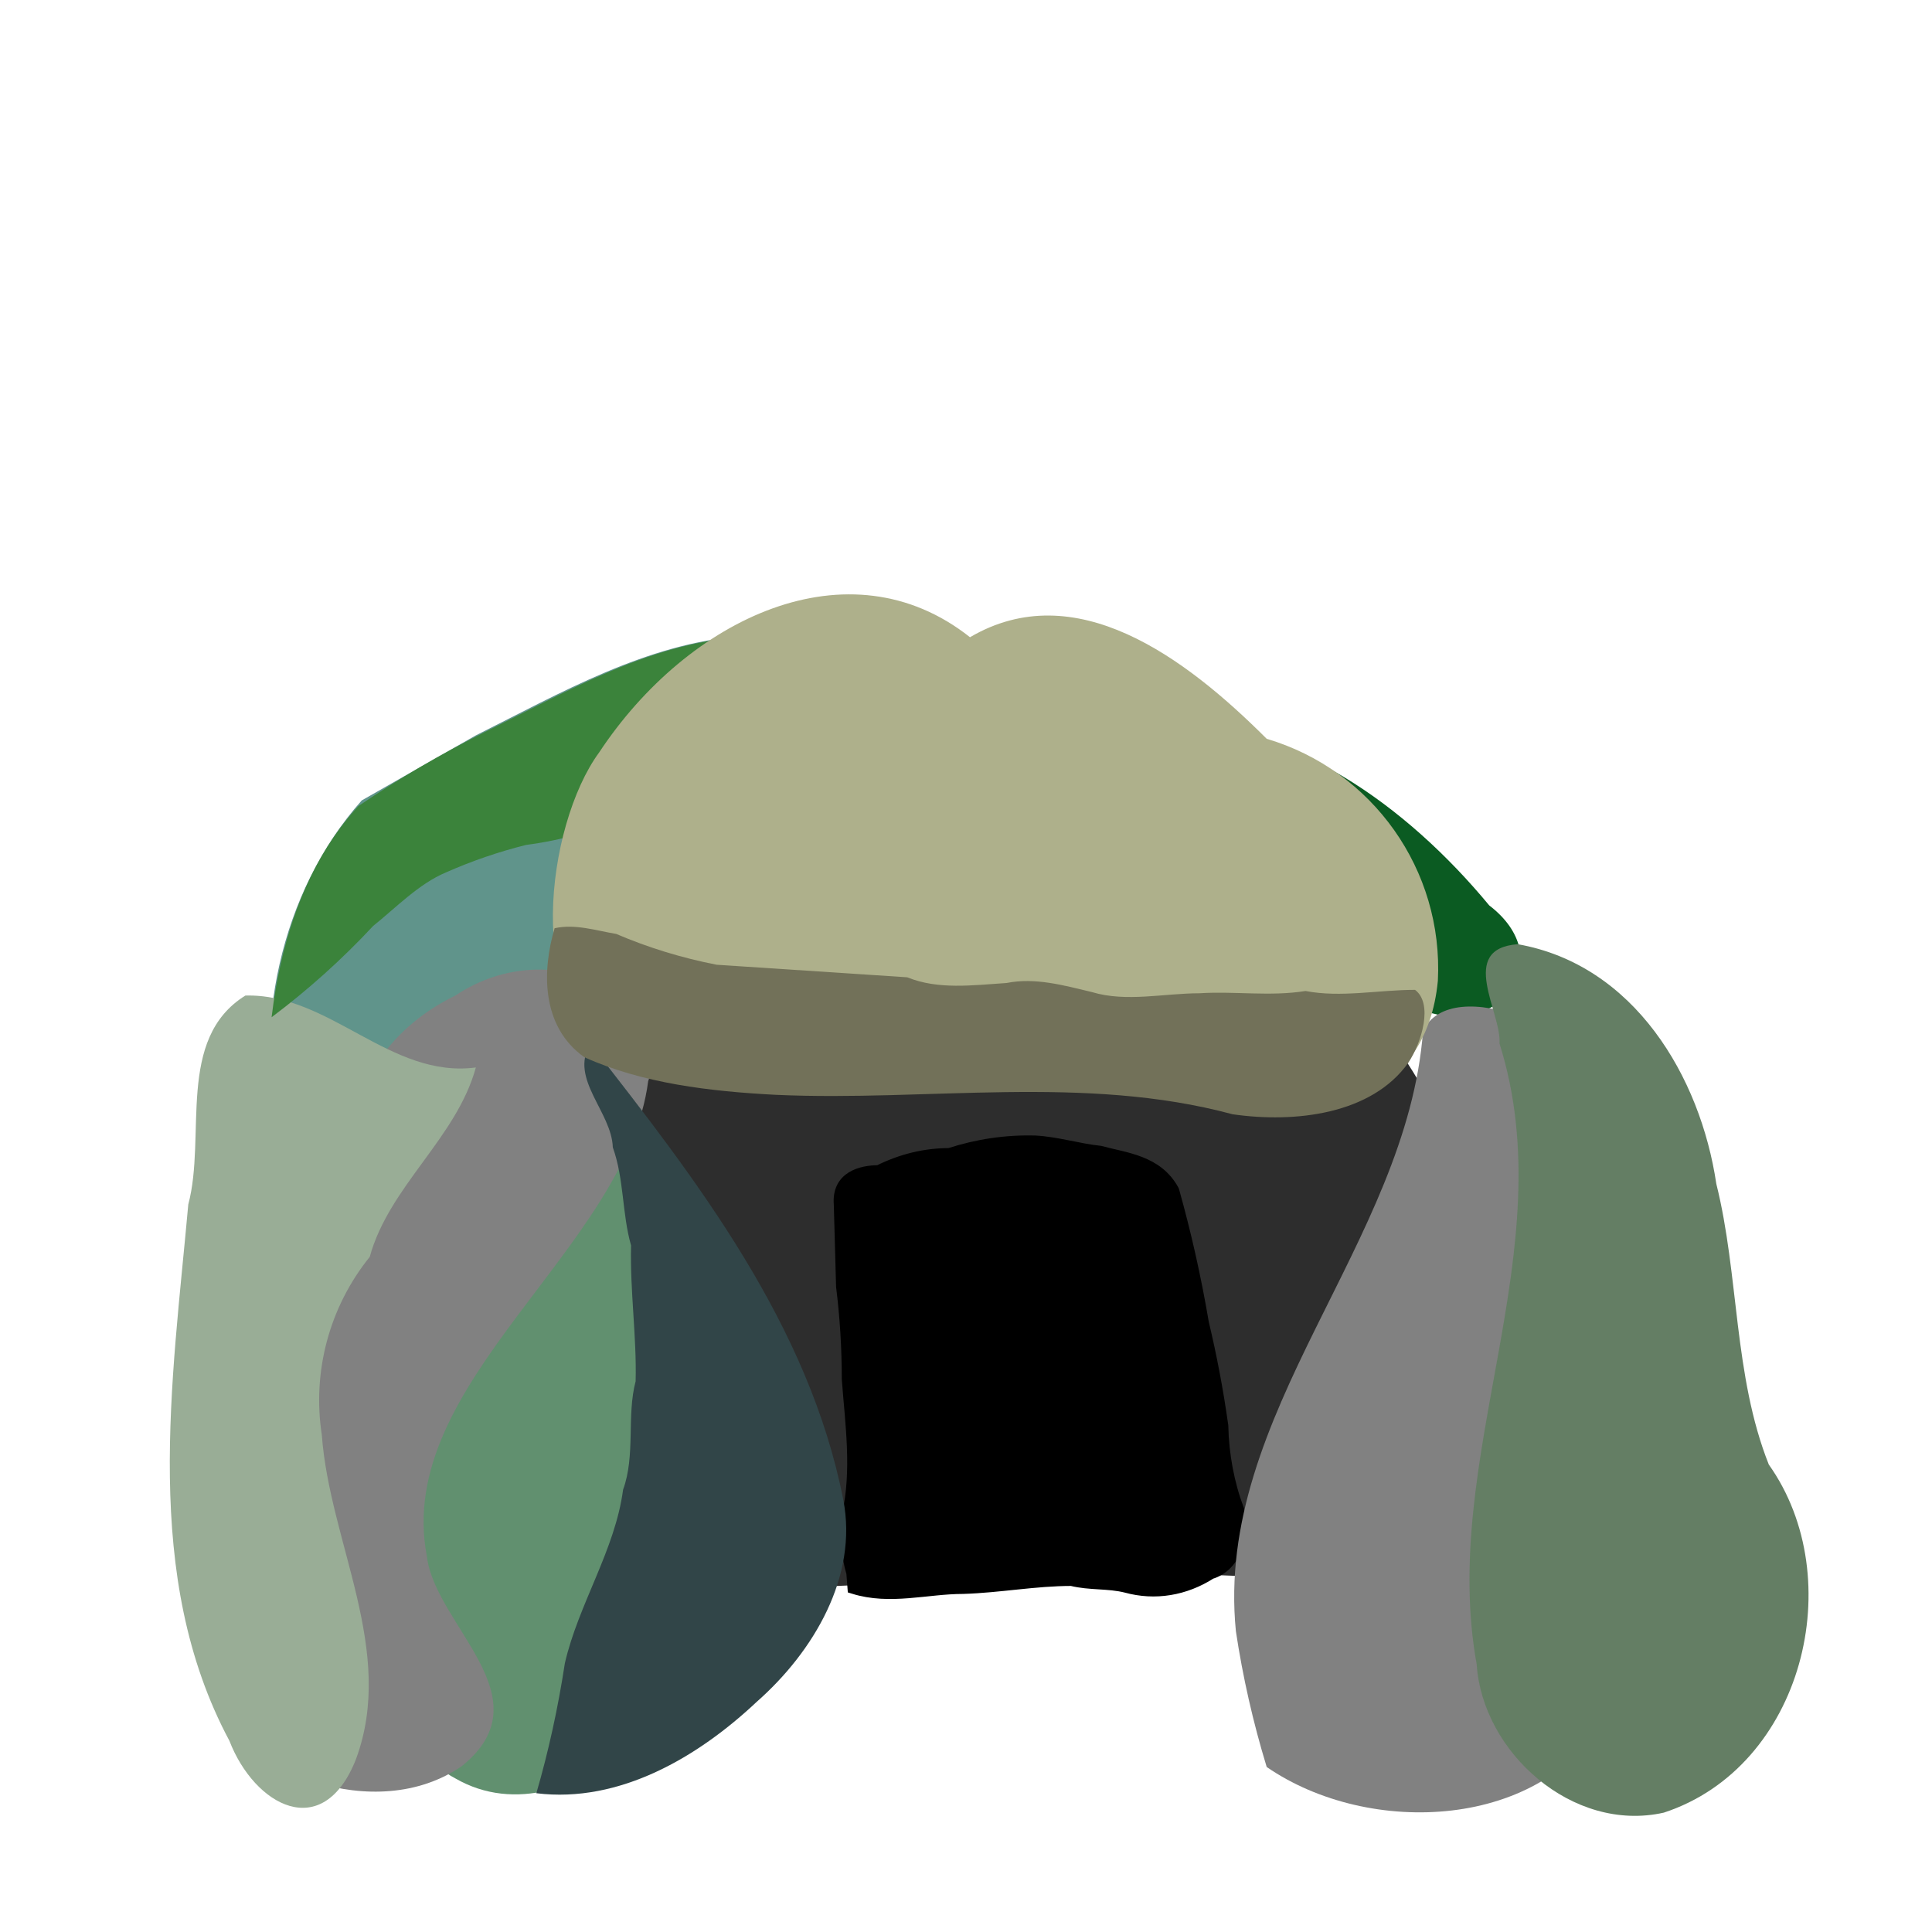
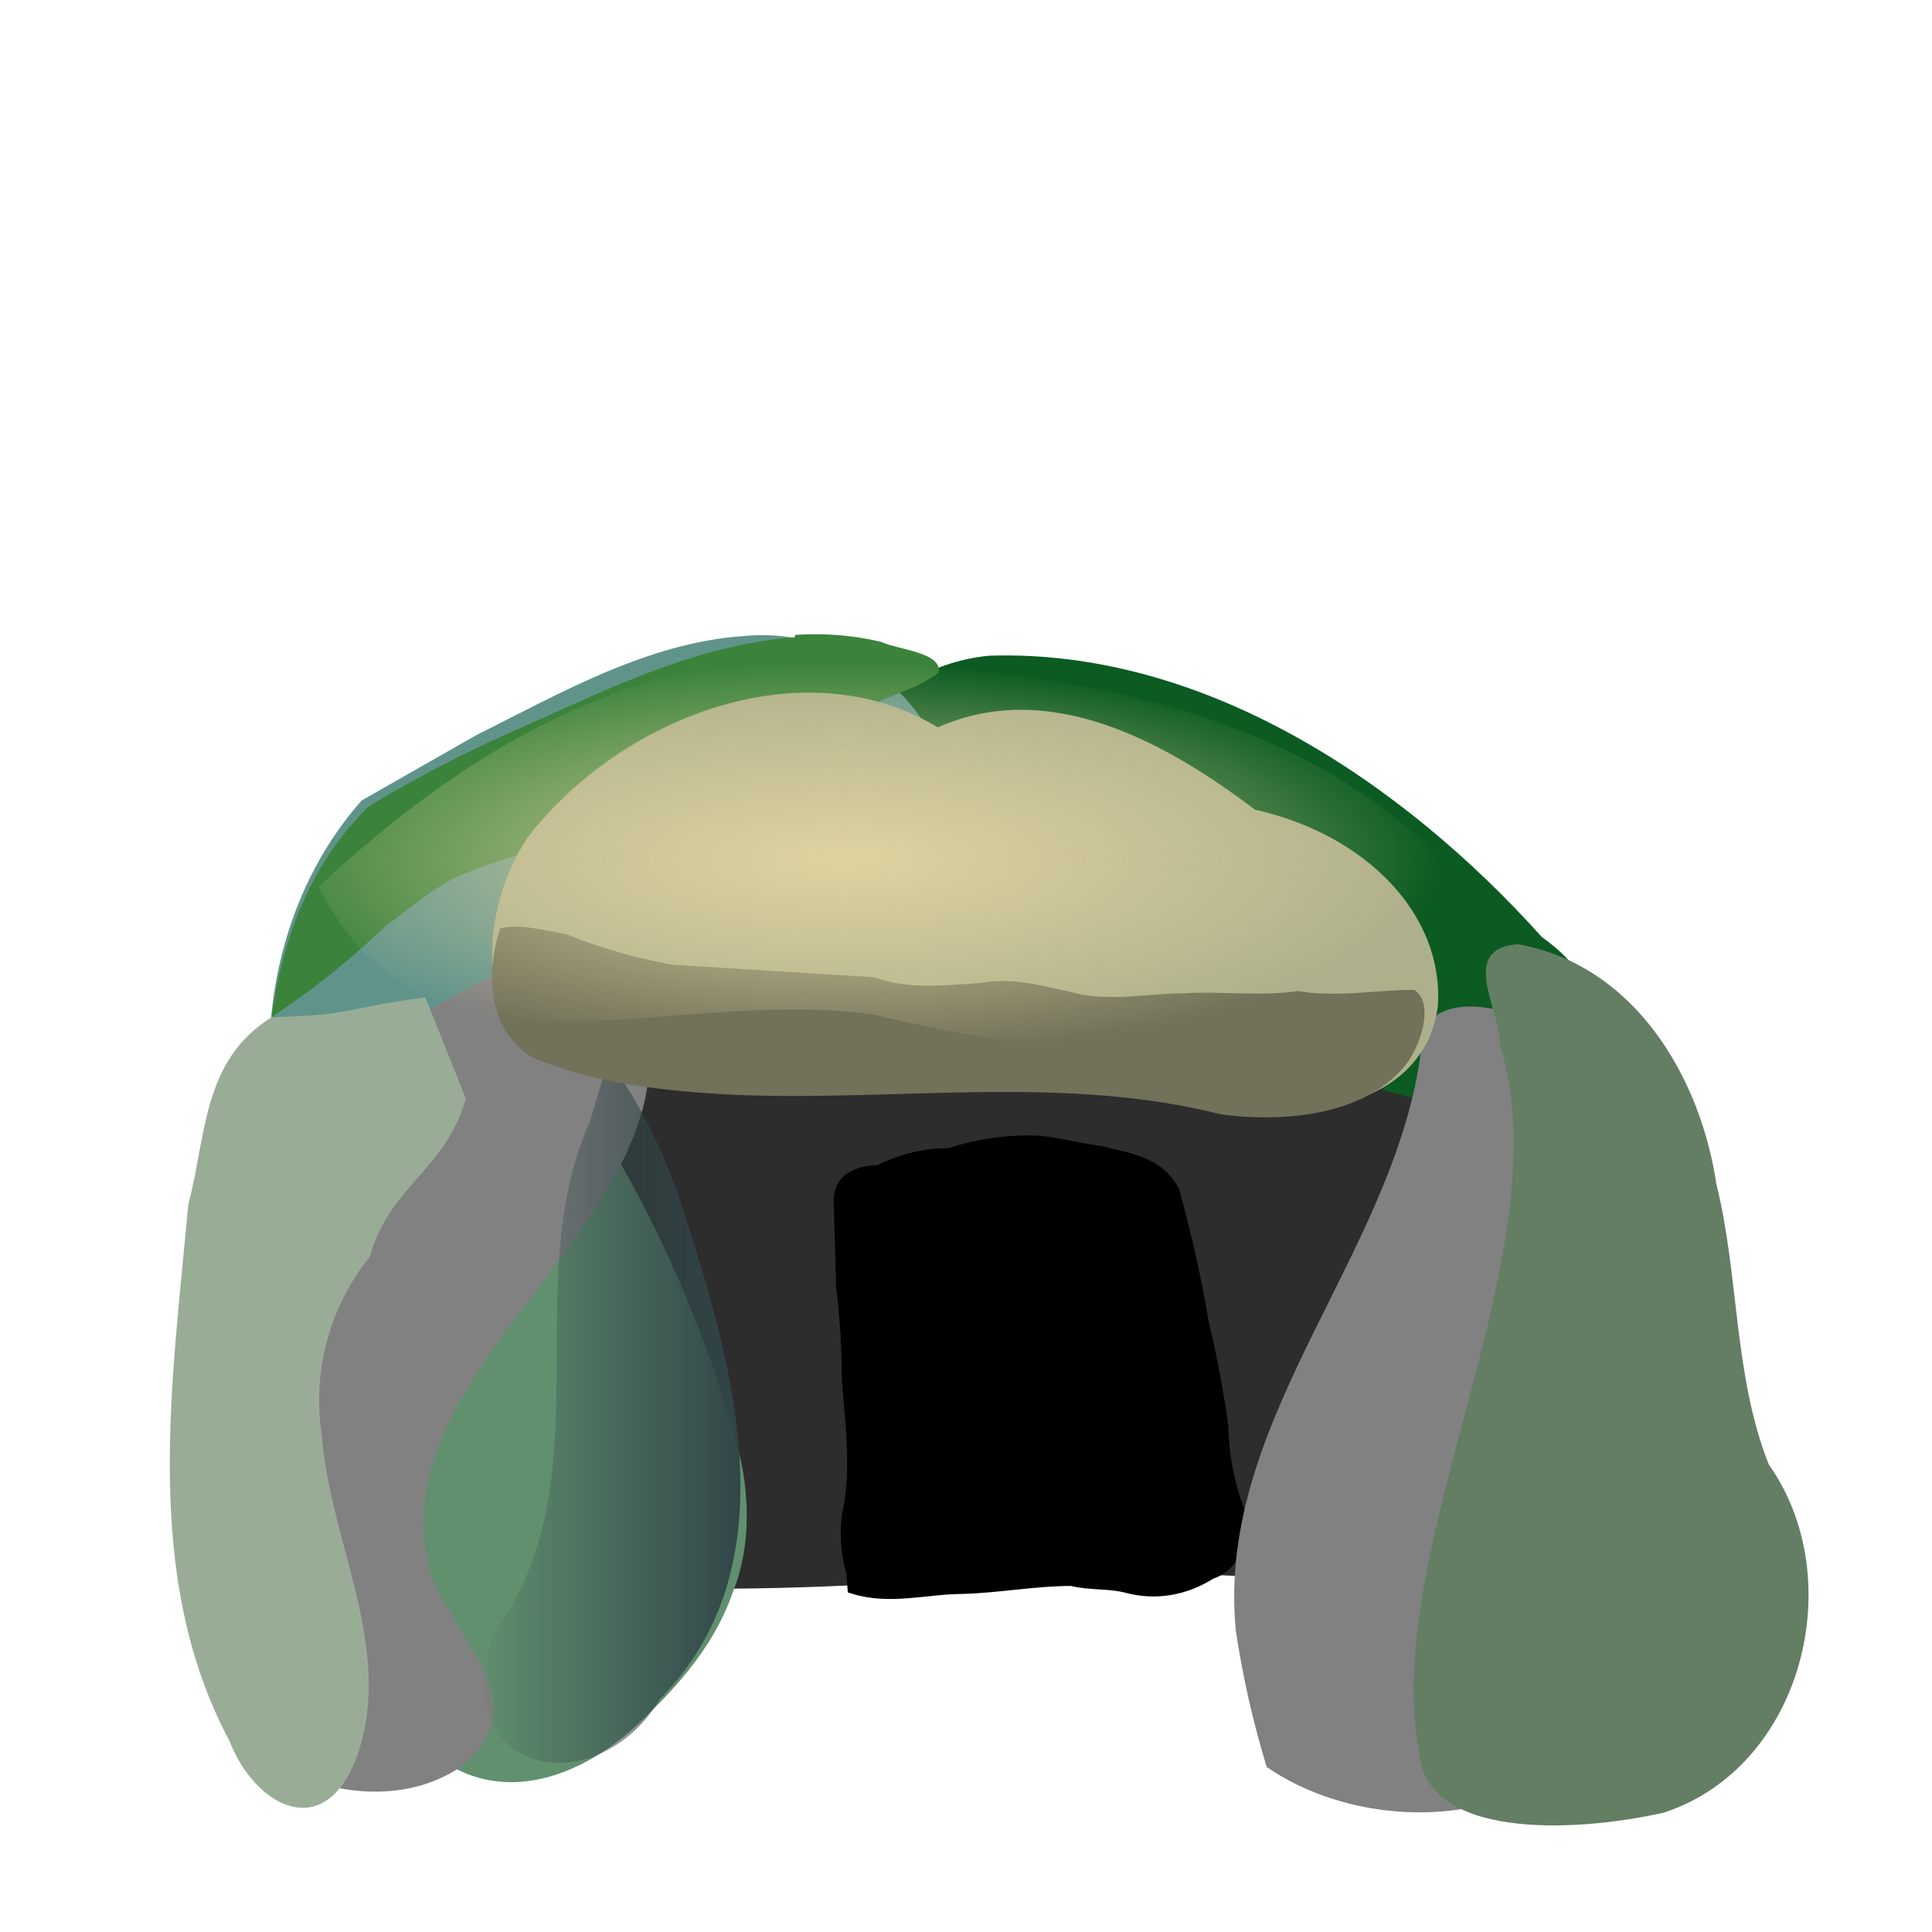
- <svg xmlns="http://www.w3.org/2000/svg" width="64" height="64" viewBox="0 0 16.93 16.93" version="1.1" id="svg28">
-   <defs id="defs32" />
+ <svg xmlns="http://www.w3.org/2000/svg" xmlns:xlink="http://www.w3.org/1999/xlink" width="64" height="64" viewBox="0 0 16.93 16.93" version="1.1" id="svg28">
+   <defs id="defs32">
+     <linearGradient id="linearGradient865">
+       <stop id="stop863" offset="0" style="stop-color:#314548;stop-opacity:0;" />
+       <stop id="stop861" offset="1" style="stop-color:#314548;stop-opacity:1;" />
+     </linearGradient>
+     <linearGradient id="linearGradient855">
+       <stop style="stop-color:#dfd3a0;stop-opacity:1;" offset="0" id="stop851" />
+       <stop style="stop-color:#dfd3a0;stop-opacity:0;" offset="1" id="stop853" />
+     </linearGradient>
+     <radialGradient xlink:href="#linearGradient855" id="radialGradient859" cx="8.68" cy="7.034" fx="8.68" fy="7.034" r="2.66" gradientTransform="matrix(1.97349,0,0,0.6477336,-9.734443,2.972679)" gradientUnits="userSpaceOnUse" />
+     <linearGradient xlink:href="#linearGradient865" id="linearGradient867" x1="3.033" y1="12.481" x2="6.573" y2="12.481" gradientUnits="userSpaceOnUse" gradientTransform="matrix(0.6656521,0,0,1,2.145055,-0.04094215)" />
+   </defs>
  <path d="m 5.23,13.884 c 2.13,0.16 4.26,-0.26 6.4,-0.01 0.81,0.1 2.69,-0.09 2.08,-1.18 -0.52,-1.11 -0.7,-2.34 -1.39,-3.4 -0.69,-0.53 -1.68,-0.37 -2.51,-0.53 -1.45,-0.1 -2.89,0.15 -4.32,0.32 -1.18,0.34 -0.23,1.65 -0.34,2.43 0.22,0.8 -0.18,1.6 0.08,2.37" style="fill:#2d2d2d;fill-opacity:1;stroke:none;stroke-width:0.196px;stroke-linecap:butt;stroke-linejoin:miter;stroke-opacity:1" id="path2" />
  <path d="m 7.48,13.914 c 0.32,0.1 0.64,0 0.96,0 0.32,-0.01 0.63,-0.07 0.95,-0.07 0.16,0.04 0.32,0.02 0.48,0.06 a 1.11,1.4 0 0 0 0.74,-0.12 0.33,0.42 0 0 0 0.24,-0.55 1.49,1.86 0 0 1 -0.14,-0.74 6.31,7.91 0 0 0 -0.17,-0.9 q -0.1,-0.59 -0.26,-1.16 c -0.14,-0.26 -0.42,-0.28 -0.64,-0.34 -0.19,-0.02 -0.38,-0.08 -0.57,-0.09 q -0.38,-0.01 -0.75,0.11 -0.32,0 -0.62,0.15 c -0.15,0 -0.36,0.05 -0.34,0.29 l 0.02,0.72 q 0.05,0.4 0.05,0.81 c 0.03,0.4 0.09,0.8 0,1.2 q -0.03,0.26 0.04,0.5 z" style="fill:#000000;fill-opacity:1;stroke:#000000;stroke-width:0.107px;stroke-linecap:butt;stroke-linejoin:miter;stroke-opacity:1" id="path4" />
-   <path d="m 9.44,6.884 c 0.96,0.79 1.91,1.74 3.13,2 0.6,0.16 1.08,-0.49 0.48,-0.95 -0.72,-0.87 -1.75,-1.62 -2.86,-1.58 -0.3,0.03 -0.6,0.22 -0.75,0.52" style="fill:#0b5b22;fill-opacity:1;stroke:none;stroke-width:0.212px;stroke-linecap:butt;stroke-linejoin:miter;stroke-opacity:1" id="path6" />
+   <path d="m 7.398,6.574 c 1.626,1.233 3.235,2.715 5.301,3.121 1.016,0.25 1.829,-0.765 0.813,-1.483 C 12.293,6.854 10.548,5.684 8.668,5.746 8.16,5.793 7.652,6.09 7.398,6.558" style="fill:#0b5b22;fill-opacity:1;stroke:none;stroke-width:0.344px;stroke-linecap:butt;stroke-linejoin:miter;stroke-opacity:1" id="path6" />
  <path d="M 3.25,10.274 A 8,8 0 0 1 6.89,7.274 l 1.38,-0.6 a 1.7,1.7 0 0 0 -1.76,-1.1 c -0.84,0.06 -1.6,0.5 -2.34,0.87 l -1,0.57 c -0.72,0.81 -0.96,2 -0.72,3.04 a 0.5,0.5 0 0 0 0.8,0.22" style="fill:#60948b;fill-opacity:1;stroke:none;stroke-width:0.241px;stroke-linecap:butt;stroke-linejoin:miter;stroke-opacity:1" id="path8" />
-   <path d="M 4.73,9.154 A 13,11.57 0 0 1 6.49,12.754 c 0.12,0.42 0.13,0.9 -0.03,1.3 -0.18,0.52 -0.55,0.9 -0.91,1.23 -0.44,0.38 -1.04,0.6 -1.56,0.3 -0.42,-0.22 -0.59,-0.81 -0.6,-1.33 -0.03,-0.59 0.12,-1.16 0.15,-1.73 0.1,-0.91 0.18,-1.86 0.58,-2.67 q 0.23,-0.45 0.6,-0.7" style="fill:#61906f;fill-opacity:1;stroke:none;stroke-width:0.182px;stroke-linecap:butt;stroke-linejoin:miter;stroke-opacity:1" id="path10" />
+   <path d="m 4.694,9.047 a 13,11.57 0 0 1 1.76,3.6 c 0.12,0.42 0.13,0.9 -0.03,1.3 -0.18,0.52 -0.55,0.9 -0.91,1.23 -0.44,0.38 -1.04,0.6 -1.56,0.3 -0.42,-0.22 -0.59,-0.81 -0.6,-1.33 -0.03,-0.59 0.12,-1.16 0.15,-1.73 0.1,-0.91 0.18,-1.86 0.58,-2.67 q 0.23,-0.45 0.6,-0.7" style="fill:#61906f;fill-opacity:1;stroke:none;stroke-width:0.182px;stroke-linecap:butt;stroke-linejoin:miter;stroke-opacity:1" id="path10" />
  <path d="m 11.1,15.484 c 0.9,0.62 2.43,0.55 2.98,-0.46 0.45,-0.64 -0.1,-1.33 -0.1,-1.93 0.23,-1.14 0.55,-2.36 0.11,-3.48 -0.13,-0.58 -1.37,-1.1 -1.62,-0.58 C 12.33,10.894 10.64,12.384 10.83,14.294 q 0.09,0.6 0.27,1.19" style="fill:#818181;fill-opacity:1;stroke:none;stroke-width:0.196px;stroke-linecap:butt;stroke-linejoin:miter;stroke-opacity:1" id="path12" />
  <path d="M 3.33,9.274 C 2.18,11.034 1.13,13.024 1.89,14.914 c 0.21,0.6 1.4,1.09 2.16,0.56 0.74,-0.6 -0.24,-1.23 -0.31,-1.84 -0.29,-1.52 1.75,-2.69 1.94,-4.16 0.27,-0.7 -0.82,-1.33 -1.69,-0.75 q -0.41,0.2 -0.66,0.55" style="fill:#818181;fill-opacity:1;stroke:none;stroke-width:0.238px;stroke-linecap:butt;stroke-linejoin:miter;stroke-opacity:1" id="path14" />
-   <path d="m 4.17,9.354 c -0.75,0.1 -1.28,-0.65 -2.02,-0.63 -0.61,0.38 -0.34,1.23 -0.5,1.83 -0.14,1.56 -0.41,3.26 0.36,4.7 0.22,0.57 0.82,0.9 1.11,0.16 0.35,-0.95 -0.23,-1.89 -0.3,-2.84 a 2,2 0 0 1 0.42,-1.56 C 3.41,10.394 4,9.974 4.17,9.354" style="fill:#99ad96;fill-opacity:1;stroke:none;stroke-width:0.2px;stroke-linecap:butt;stroke-linejoin:miter;stroke-opacity:1" id="path16" />
-   <path d="m 13.3,8.274 c 1.02,0.18 1.6,1.16 1.74,2.1 0.2,0.8 0.15,1.68 0.46,2.46 0.71,1 0.3,2.65 -0.92,3.05 -0.8,0.18 -1.59,-0.53 -1.64,-1.3 -0.33,-1.82 0.77,-3.63 0.2,-5.44 0.02,-0.27 -0.37,-0.83 0.16,-0.87" style="fill:#647e64;fill-opacity:1;stroke:none;stroke-width:0.2px;stroke-linecap:butt;stroke-linejoin:miter;stroke-opacity:1" id="path18" />
-   <path d="m 5.17,9.154 c -0.18,0.3 0.19,0.59 0.2,0.9 0.1,0.28 0.08,0.58 0.16,0.86 -0.01,0.4 0.05,0.8 0.04,1.19 -0.08,0.3 0,0.65 -0.11,0.95 -0.07,0.53 -0.39,1 -0.51,1.52 q -0.09,0.59 -0.25,1.14 c 0.73,0.09 1.42,-0.32 1.93,-0.8 0.5,-0.44 0.89,-1.1 0.76,-1.77 -0.3,-1.53 -1.28,-2.8 -2.22,-4" style="fill:#314548;fill-opacity:1;stroke:none;stroke-width:0.2px;stroke-linecap:butt;stroke-linejoin:miter;stroke-opacity:1" id="path20" />
-   <path d="m 6.46,5.584 c -0.8,0.07 -1.5,0.48 -2.21,0.83 q -0.58,0.29 -1.11,0.65 c -0.46,0.5 -0.68,1.18 -0.76,1.85 q 0.48,-0.36 0.89,-0.8 c 0.2,-0.16 0.4,-0.37 0.64,-0.47 q 0.34,-0.15 0.7,-0.24 0.46,-0.06 0.9,-0.25 0.32,-0.25 0.68,-0.46 0.4,-0.25 0.82,-0.48 c 0.18,-0.13 0.4,-0.17 0.57,-0.32 0.03,-0.18 -0.32,-0.2 -0.45,-0.27 a 2,2 0 0 0 -0.67,-0.06 z m -4.08,3.35" style="fill:#3b833b;fill-opacity:1;stroke:none;stroke-width:0.241px;stroke-linecap:butt;stroke-linejoin:miter;stroke-opacity:1" id="path22" />
-   <path d="m 8.5,5.584 c -1.06,-0.84 -2.47,-0.17 -3.25,1.01 -0.47,0.64 -0.66,2.28 0.15,2.55 1.8,0.77 3.71,-0.1 5.52,0.57 0.64,0.13 1.58,-0.07 1.68,-1.12 a 2.1,2.1 0 0 0 -1.5,-2.12 c -0.72,-0.72 -1.68,-1.43 -2.6,-0.89" style="fill:#aeb08b;fill-opacity:1;stroke:none;stroke-width:0.238px;stroke-linecap:butt;stroke-linejoin:miter;stroke-opacity:1" id="path24" />
-   <path d="m 4.86,8.134 c -0.11,0.37 -0.12,0.86 0.26,1.13 0.51,0.23 1.1,0.3 1.68,0.33 1.33,0.06 2.7,-0.18 4,0.17 0.55,0.08 1.22,0 1.54,-0.45 0.12,-0.18 0.22,-0.52 0.06,-0.64 -0.32,0 -0.65,0.07 -0.96,0.01 -0.31,0.05 -0.62,0 -0.93,0.02 -0.31,0 -0.64,0.08 -0.94,-0.01 -0.25,-0.06 -0.5,-0.13 -0.75,-0.08 -0.3,0.02 -0.6,0.06 -0.87,-0.05 l -1.67,-0.11 q -0.46,-0.09 -0.88,-0.27 c -0.18,-0.03 -0.36,-0.09 -0.54,-0.05" style="fill:#727159;fill-opacity:1;stroke:none;stroke-width:0.2px;stroke-linecap:butt;stroke-linejoin:miter;stroke-opacity:1" id="path26" />
+   <path d="m 3.727,8.74 c -0.75,0.1 -0.607,0.154 -1.347,0.174 -0.61,0.38 -0.57,1.04 -0.73,1.64 -0.14,1.56 -0.41,3.26 0.36,4.7 0.22,0.57 0.82,0.9 1.11,0.16 0.35,-0.95 -0.23,-1.89 -0.3,-2.84 -0.086,-0.556 0.067,-1.122 0.42,-1.56 0.17,-0.62 0.672,-0.768 0.842,-1.388" style="fill:#99ad96;fill-opacity:1;stroke:none;stroke-width:0.2px;stroke-linecap:butt;stroke-linejoin:miter;stroke-opacity:1" id="path16" />
+   <path d="m 13.3,8.274 c 1.02,0.18 1.6,1.16 1.74,2.1 0.2,0.8 0.15,1.68 0.46,2.46 0.71,1 0.3,2.65 -0.92,3.05 -0.8,0.18 -2.097,0.231 -2.147,-0.539 -0.33,-1.82 1.277,-4.391 0.707,-6.201 0.02,-0.27 -0.37,-0.83 0.16,-0.87" style="fill:#647e64;fill-opacity:1;stroke:none;stroke-width:0.2px;stroke-linecap:butt;stroke-linejoin:miter;stroke-opacity:1" id="path18" />
+   <path style="fill:url(#linearGradient867);fill-opacity:1;stroke:none;stroke-width:0.186px;stroke-linecap:butt;stroke-linejoin:miter;stroke-opacity:1" d="M 5.164,9.841 C 4.533,11.267 5.309,12.977 4.327,14.311 3.886,15.514 5.199,15.852 5.784,14.887 6.893,13.765 6.463,12.096 6.041,10.771 5.883,10.246 5.664,9.732 5.33,9.293" id="path20" />
+   <path d="m 6.966,5.584 c -0.899,0.07 -1.686,0.48 -2.484,0.83 q -0.652,0.29 -1.248,0.65 c -0.517,0.5 -0.764,1.18 -0.854,1.85 q 0.54,-0.36 1,-0.8 c 0.225,-0.16 0.45,-0.37 0.719,-0.47 q 0.382,-0.15 0.787,-0.24 0.517,-0.06 1.012,-0.25 0.36,-0.25 0.764,-0.46 0.45,-0.25 0.922,-0.48 c 0.202,-0.13 0.45,-0.17 0.641,-0.32 0.034,-0.18 -0.36,-0.2 -0.506,-0.27 a 2.248,2 0 0 0 -0.753,-0.06 z M 2.38,8.934" style="fill:#3b833b;fill-opacity:1;stroke:none;stroke-width:0.255px;stroke-linecap:butt;stroke-linejoin:miter;stroke-opacity:1" id="path22" />
+   <path d="M 8.218,6.374 C 7.086,5.693 5.579,6.236 4.745,7.192 4.243,7.711 4.04,9.04 4.905,9.259 6.829,9.883 8.87,9.178 10.804,9.721 11.488,9.826 12.493,9.664 12.6,8.813 A 2.244,1.702 0 0 0 10.997,7.095 C 10.227,6.512 9.201,5.936 8.218,6.374" style="fill:#aeb08b;fill-opacity:1;stroke:none;stroke-width:0.222px;stroke-linecap:butt;stroke-linejoin:miter;stroke-opacity:1" id="path24" />
+   <path d="m 4.382,8.134 c -0.117,0.37 -0.128,0.86 0.276,1.13 0.542,0.23 1.169,0.3 1.785,0.33 1.413,0.06 2.869,-0.18 4.251,0.17 0.584,0.08 1.296,0 1.637,-0.45 0.128,-0.18 0.234,-0.52 0.064,-0.64 -0.34,0 -0.691,0.07 -1.02,0.01 -0.329,0.05 -0.659,0 -0.988,0.02 -0.329,0 -0.68,0.08 -0.999,-0.01 -0.266,-0.06 -0.531,-0.13 -0.797,-0.08 -0.319,0.02 -0.638,0.06 -0.925,-0.05 l -1.775,-0.11 q -0.489,-0.09 -0.935,-0.27 c -0.191,-0.03 -0.383,-0.09 -0.574,-0.05" style="fill:#727159;fill-opacity:1;stroke:none;stroke-width:0.206px;stroke-linecap:butt;stroke-linejoin:miter;stroke-opacity:1" id="path26" />
+   <path style="fill:url(#radialGradient859);fill-opacity:1;stroke:none;stroke-width:0.435px;stroke-linecap:butt;stroke-linejoin:miter;stroke-opacity:1" d="M 2.792,7.769 C 3.745,9.667 5.753,8.645 7.634,8.886 9.229,9.275 12.831,9.864 12.636,7.542 11.155,5.979 8.503,5.744 6.357,5.818 4.959,6.052 3.823,6.814 2.792,7.769 Z" id="path841" />
</svg>
